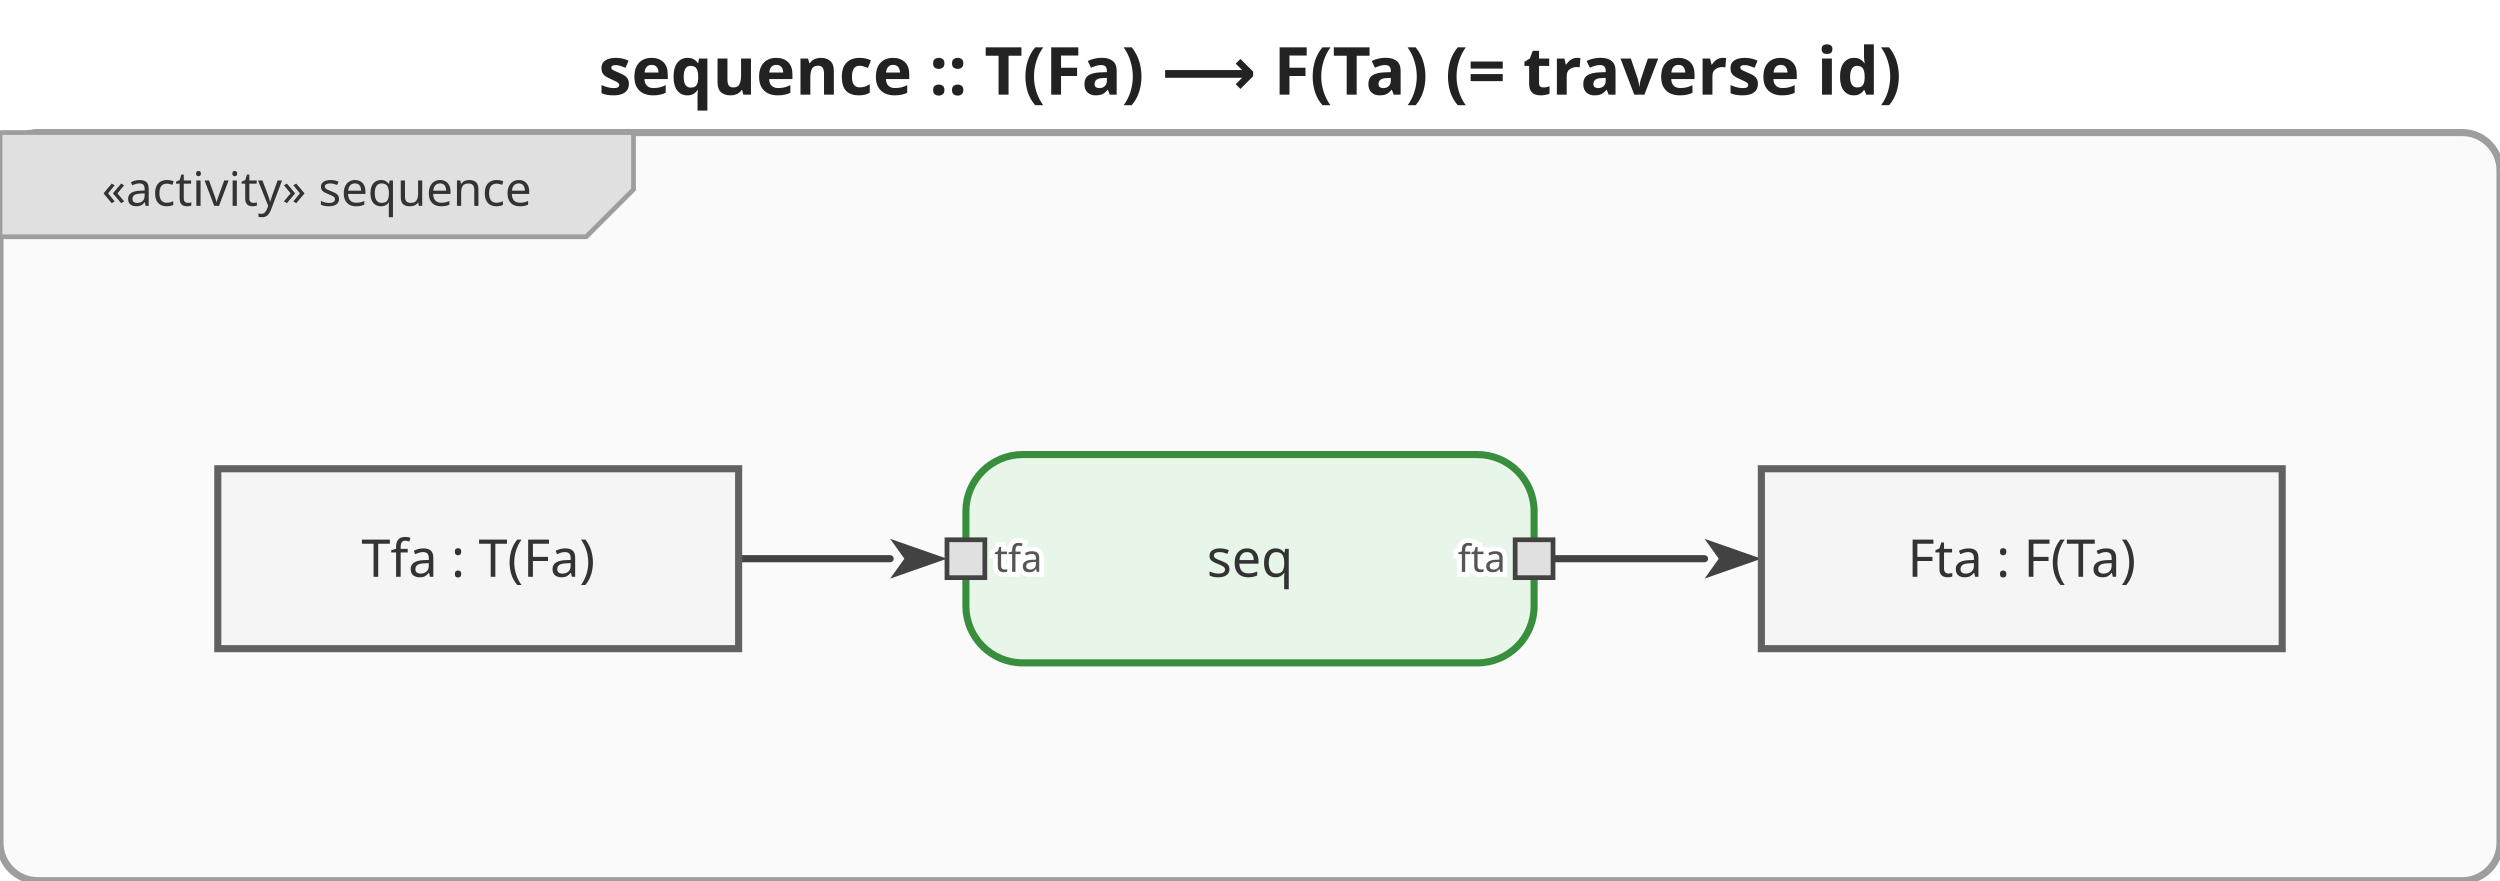
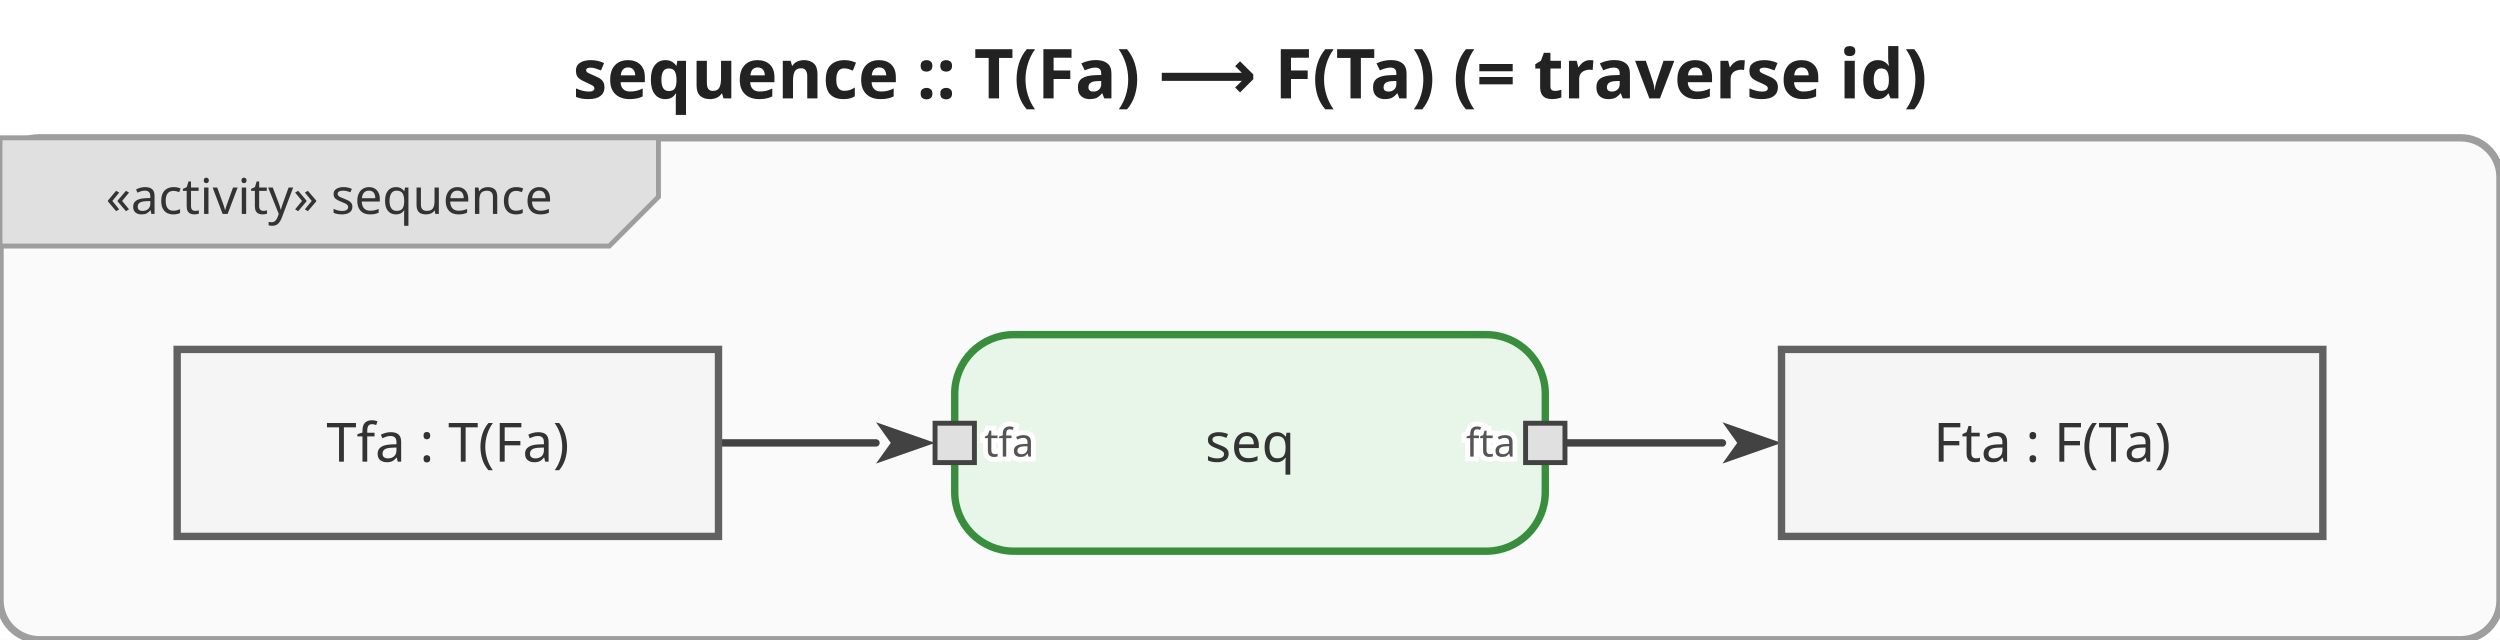
- <svg xmlns="http://www.w3.org/2000/svg" viewBox="0 0 528 186" width="528" height="186">
+ <svg xmlns="http://www.w3.org/2000/svg" viewBox="0 0 508 130" width="508" height="130">
  <defs>
    <marker id="arrowFilled" viewBox="0 0 10 10" refX="0" refY="5" markerWidth="8" markerHeight="8" orient="auto-start-reverse">
      <path d="M0,1.5 L10,5 L0,8.5 L2.5,5 Z" fill="#424242" />
    </marker>
    <marker id="arrowOpen" viewBox="0 0 10 10" refX="0" refY="5" markerWidth="8" markerHeight="8" orient="auto-start-reverse">
      <path d="M0,1.5 L10,5 L0,8.5" fill="none" stroke="#424242" stroke-width="1.25" />
    </marker>
    <marker id="arrowHof" viewBox="0 0 10 10" refX="0" refY="5" markerWidth="8" markerHeight="8" orient="auto-start-reverse">
      <path d="M0,1.5 L10,5 L0,8.5 L2.5,5 Z" fill="#00796b" />
    </marker>
  </defs>
-   <rect width="528" height="186" fill="white" />
-   <text x="264" y="20" text-anchor="middle" font-size="14" font-weight="bold" font-family="sans-serif" fill="#222">sequence :: T(Fa) ⟶ F(Ta)  (= traverse id)</text>
+   <rect width="508" height="130" fill="white" />
+   <text x="254" y="20" text-anchor="middle" font-size="14" font-weight="bold" font-family="sans-serif" fill="#222">sequence :: T(Fa) ⟶ F(Ta)  (= traverse id)</text>
  <g transform="translate(0,28)">
-     <rect x="0" y="0" width="528" height="158" rx="8" fill="#fafafa" stroke="#9e9e9e" stroke-width="1.5" />
+     <rect x="0" y="0" width="508" height="102" rx="8" fill="#fafafa" stroke="#9e9e9e" stroke-width="1.5" />
    <g class="diagram-frame-tab tab-activity">
      <path d="M0,0 L133.8,0 L133.8,12 L123.8,22 L0,22 Z" fill="#e0e0e0" stroke="#9e9e9e" stroke-width="1" />
      <text x="66.9" y="12" text-anchor="middle" font-size="10" font-family="sans-serif" dominant-baseline="middle" fill="#333">«activity» sequence</text>
    </g>
    <g class="edge">
-       <path d="M156.0,90.0 L188.0,90.0" fill="none" stroke="#424242" stroke-width="1.5" stroke-linejoin="round" stroke-linecap="round" marker-end="url(#arrowFilled)" />
+       <path d="M146.0,62.0 L178.0,62.0" fill="none" stroke="#424242" stroke-width="1.5" stroke-linejoin="round" stroke-linecap="round" marker-end="url(#arrowFilled)" />
    </g>
    <g class="edge">
-       <path d="M328.0,90.0 L360.0,90.0" fill="none" stroke="#424242" stroke-width="1.5" stroke-linejoin="round" stroke-linecap="round" marker-end="url(#arrowFilled)" />
+       <path d="M318.0,62.0 L350.0,62.0" fill="none" stroke="#424242" stroke-width="1.5" stroke-linejoin="round" stroke-linecap="round" marker-end="url(#arrowFilled)" />
    </g>
    <g class="action-node">
-       <rect x="204" y="68" width="120" height="44" rx="12" fill="#e8f5e9" stroke="#388e3c" stroke-width="1.5" />
-       <text class="action-label" x="264" y="90" text-anchor="middle" font-size="11" font-family="sans-serif" dominant-baseline="middle" fill="#333">seq</text>
+       <rect x="194" y="40" width="120" height="44" rx="12" fill="#e8f5e9" stroke="#388e3c" stroke-width="1.5" />
+       <text class="action-label" x="254" y="62" text-anchor="middle" font-size="11" font-family="sans-serif" dominant-baseline="middle" fill="#333">seq</text>
      <g class="pin pin-in">
-         <rect x="200" y="86" width="8" height="8" fill="#e0e0e0" stroke="#424242" stroke-width="1" />
-         <text x="210" y="90" text-anchor="start" font-size="8" font-family="sans-serif" dominant-baseline="middle" fill="#555" stroke="white" stroke-width="2" paint-order="stroke fill">tfa</text>
+         <rect x="190" y="58" width="8" height="8" fill="#e0e0e0" stroke="#424242" stroke-width="1" />
+         <text x="200" y="62" text-anchor="start" font-size="8" font-family="sans-serif" dominant-baseline="middle" fill="#555" stroke="white" stroke-width="2" paint-order="stroke fill">tfa</text>
      </g>
      <g class="pin pin-out">
-         <rect x="320" y="86" width="8" height="8" fill="#e0e0e0" stroke="#424242" stroke-width="1" />
-         <text x="318" y="90" text-anchor="end" font-size="8" font-family="sans-serif" dominant-baseline="middle" fill="#555" stroke="white" stroke-width="2" paint-order="stroke fill">fta</text>
+         <rect x="310" y="58" width="8" height="8" fill="#e0e0e0" stroke="#424242" stroke-width="1" />
+         <text x="308" y="62" text-anchor="end" font-size="8" font-family="sans-serif" dominant-baseline="middle" fill="#555" stroke="white" stroke-width="2" paint-order="stroke fill">fta</text>
      </g>
    </g>
    <g class="object-node">
-       <rect x="46" y="71" width="110" height="38" fill="#f5f5f5" stroke="#616161" stroke-width="1.5" />
-       <text x="101" y="90" text-anchor="middle" font-size="11" font-family="sans-serif" dominant-baseline="middle" fill="#333">Tfa : T(Fa)</text>
+       <rect x="36" y="43" width="110" height="38" fill="#f5f5f5" stroke="#616161" stroke-width="1.5" />
+       <text x="91" y="62" text-anchor="middle" font-size="11" font-family="sans-serif" dominant-baseline="middle" fill="#333">Tfa : T(Fa)</text>
    </g>
    <g class="object-node">
-       <rect x="372" y="71" width="110" height="38" fill="#f5f5f5" stroke="#616161" stroke-width="1.5" />
-       <text x="427" y="90" text-anchor="middle" font-size="11" font-family="sans-serif" dominant-baseline="middle" fill="#333">Fta : F(Ta)</text>
+       <rect x="362" y="43" width="110" height="38" fill="#f5f5f5" stroke="#616161" stroke-width="1.5" />
+       <text x="417" y="62" text-anchor="middle" font-size="11" font-family="sans-serif" dominant-baseline="middle" fill="#333">Fta : F(Ta)</text>
    </g>
  </g>
</svg>
